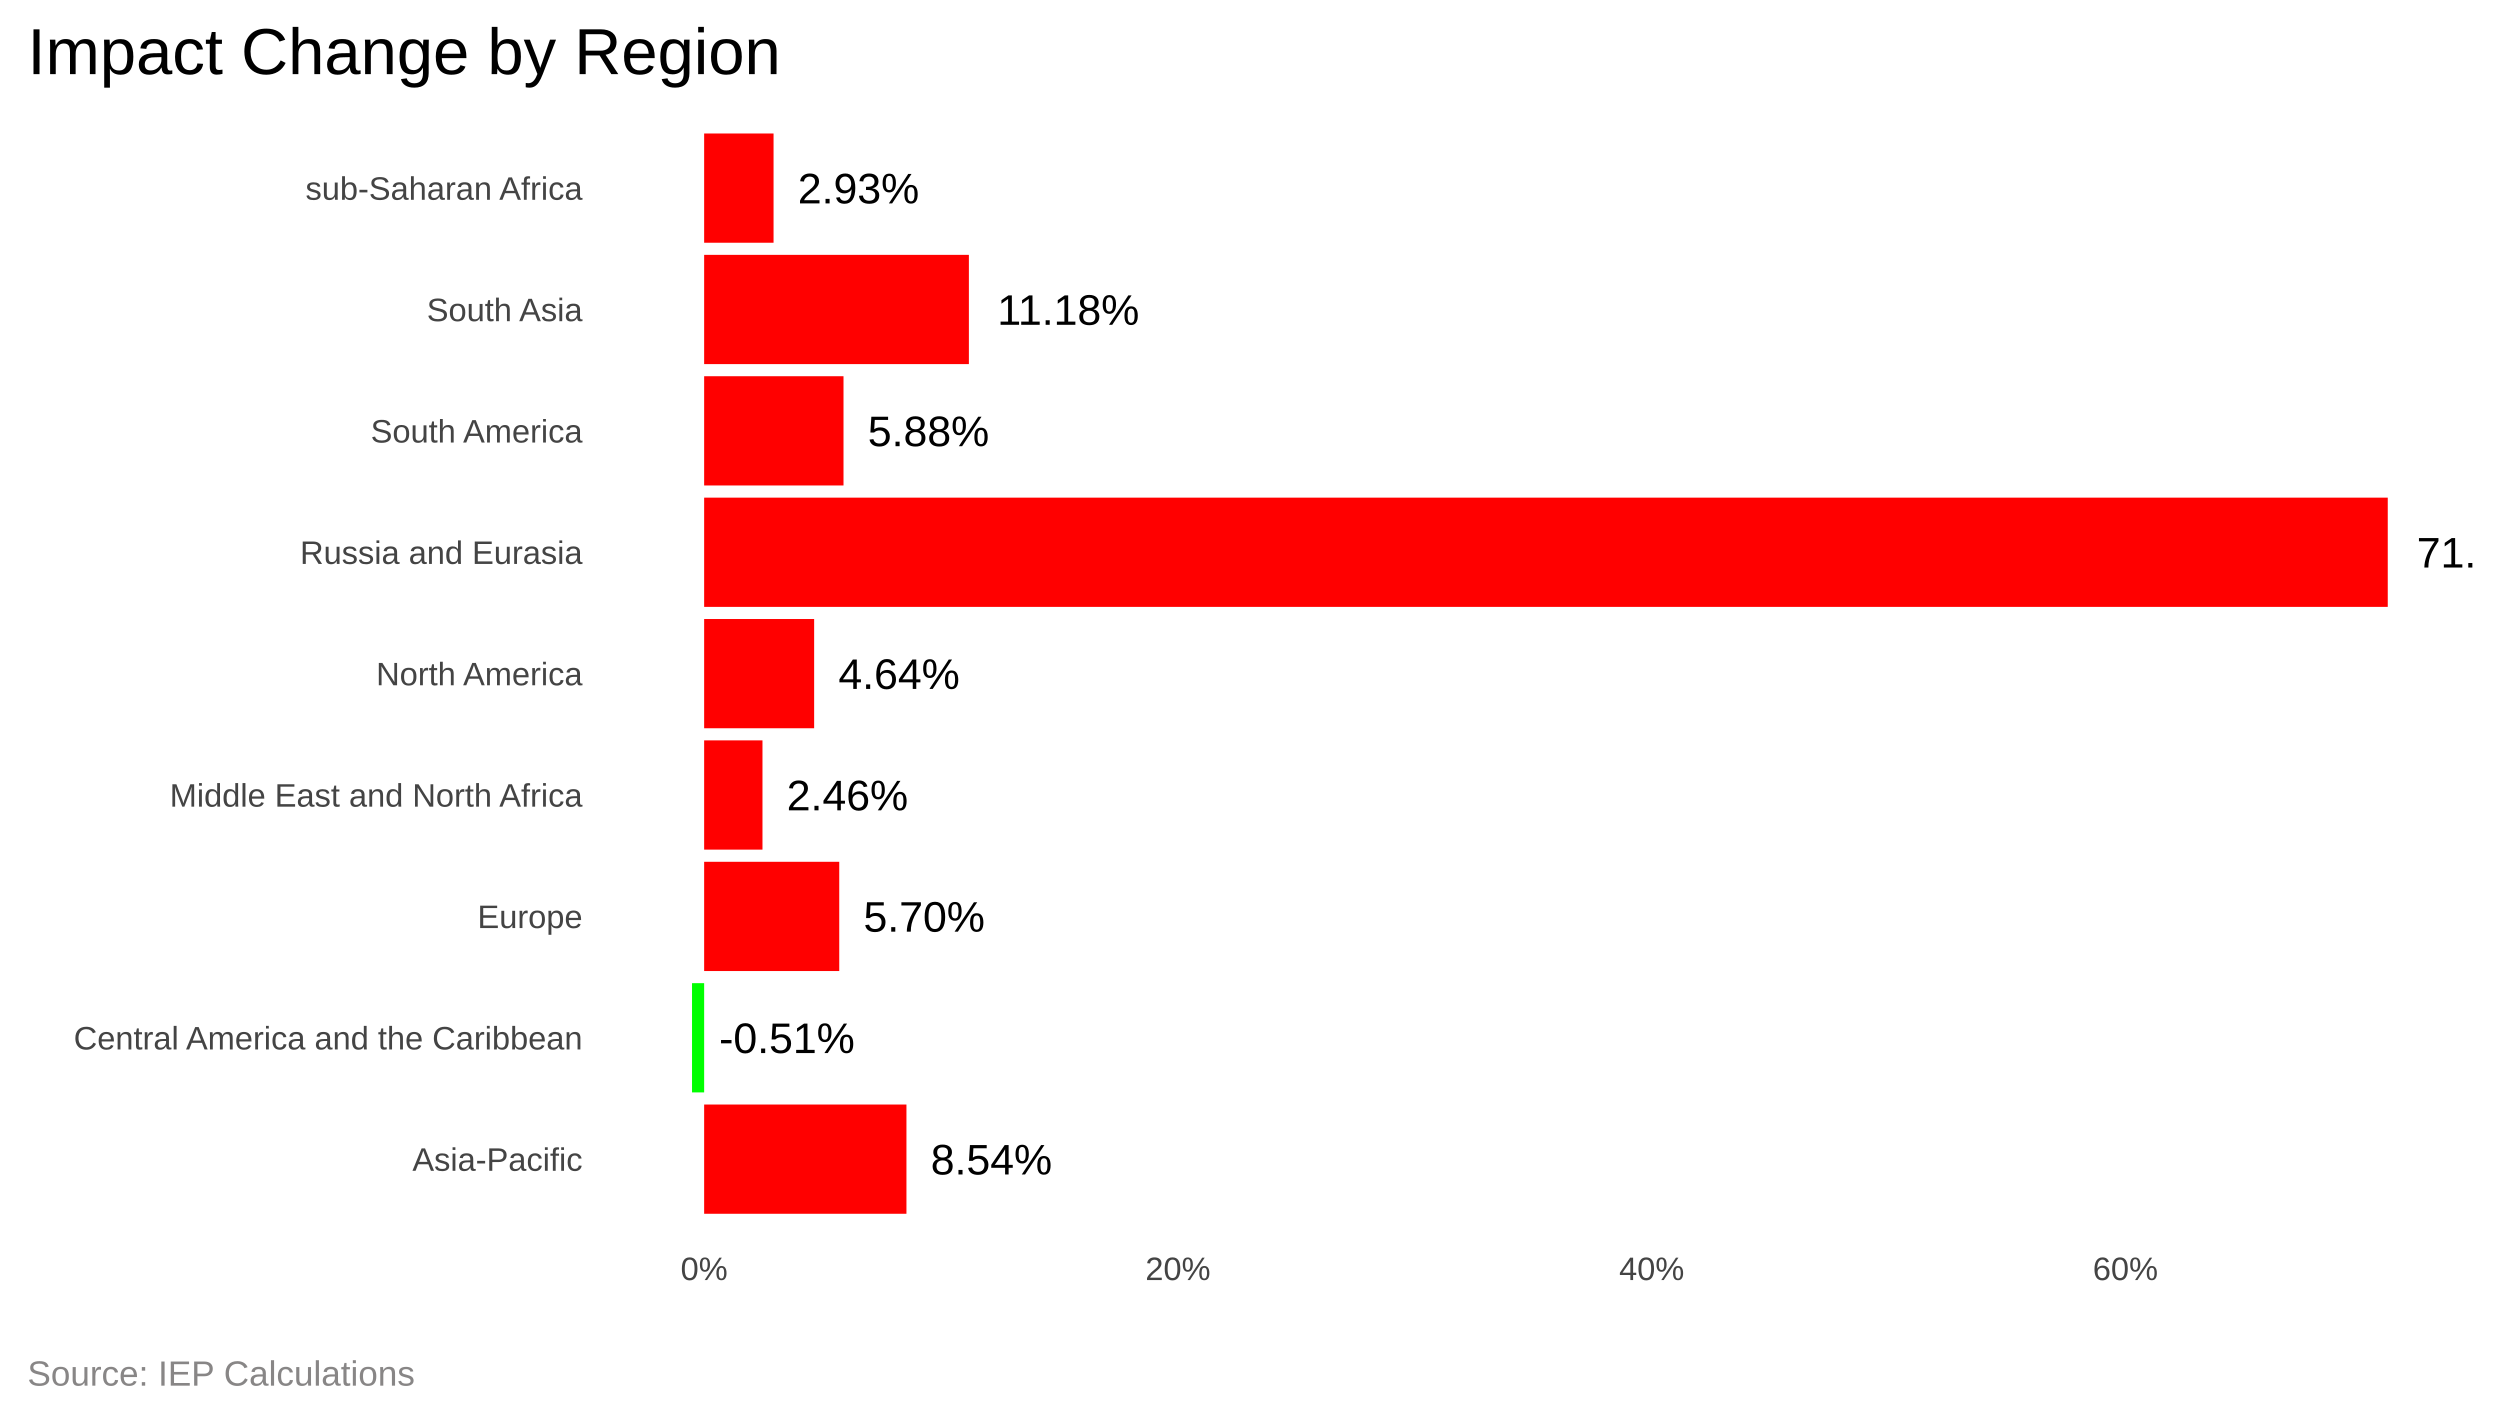
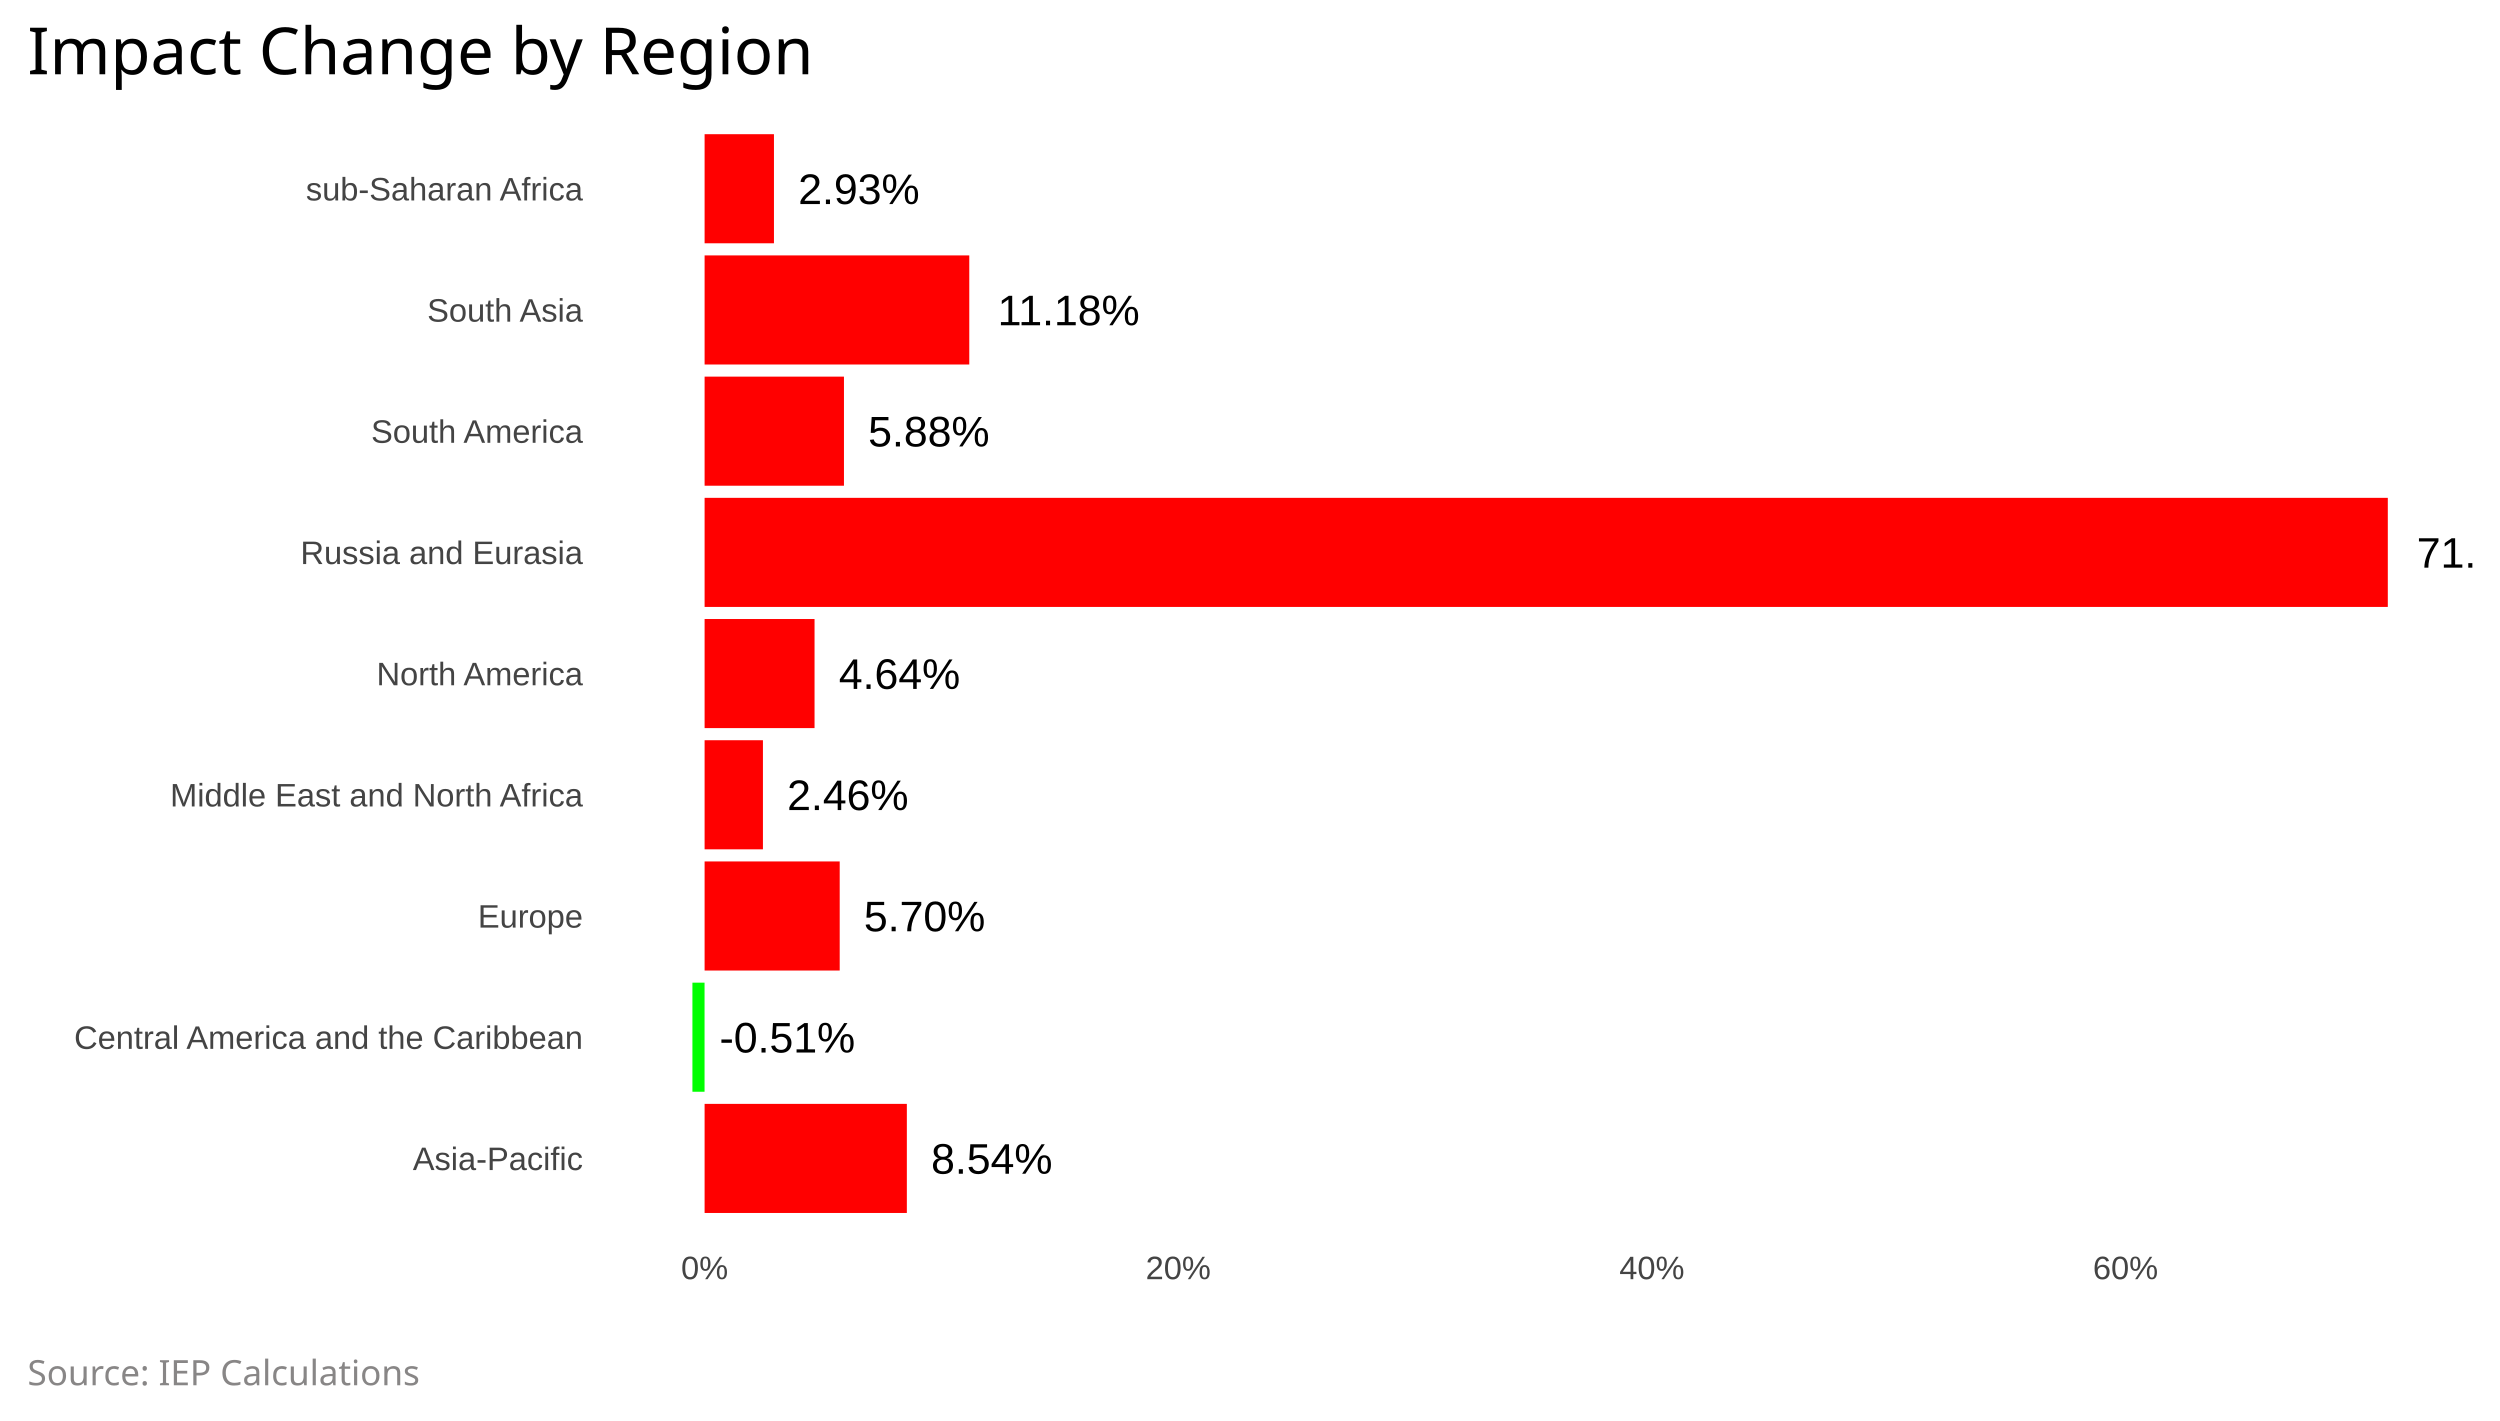
<svg xmlns="http://www.w3.org/2000/svg" class="svglite" width="498.90pt" height="283.46pt" viewBox="0 0 498.90 283.46">
  <defs>
    <style type="text/css">
    .svglite line, .svglite polyline, .svglite polygon, .svglite path, .svglite rect, .svglite circle {
      fill: none;
      stroke: #000000;
      stroke-linecap: round;
      stroke-linejoin: round;
      stroke-miterlimit: 10.00;
    }
    .svglite text {
      white-space: pre;
    }
  </style>
  </defs>
  <rect width="100%" height="100%" style="stroke: none; fill: none;" />
  <defs>
    <clipPath id="cpMC4wMHw0OTguOTB8MC4wMHwyODMuNDY=">
      <rect x="0.00" y="0.00" width="498.90" height="283.46" />
    </clipPath>
  </defs>
  <g clip-path="url(#cpMC4wMHw0OTguOTB8MC4wMHwyODMuNDY=)">
</g>
  <defs>
-     <clipPath id="cpMTIxLjE4fDQ5My40MnwyMy4wMHwyNDUuODY=">
-       <rect x="121.18" y="23.00" width="372.24" height="222.85" />
+     <clipPath id="cpMTIxLjI3fDQ5My40MnwyMy4xNnwyNDUuNjg=">
+       <rect x="121.27" y="23.16" width="372.15" height="222.53" />
    </clipPath>
  </defs>
-   <g clip-path="url(#cpMTIxLjE4fDQ5My40MnwyMy4wMHwyNDUuODY=)">
-     <rect x="140.52" y="220.42" width="40.37" height="21.80" style="stroke-width: 1.07; stroke: none; stroke-linecap: butt; stroke-linejoin: miter; fill: #FF0000;" />
-     <rect x="138.10" y="196.20" width="2.42" height="21.80" style="stroke-width: 1.07; stroke: none; stroke-linecap: butt; stroke-linejoin: miter; fill: #00FF00;" />
-     <rect x="140.52" y="171.98" width="26.96" height="21.80" style="stroke-width: 1.07; stroke: none; stroke-linecap: butt; stroke-linejoin: miter; fill: #FF0000;" />
-     <rect x="140.52" y="147.75" width="11.64" height="21.80" style="stroke-width: 1.07; stroke: none; stroke-linecap: butt; stroke-linejoin: miter; fill: #FF0000;" />
-     <rect x="140.52" y="123.53" width="21.95" height="21.80" style="stroke-width: 1.07; stroke: none; stroke-linecap: butt; stroke-linejoin: miter; fill: #FF0000;" />
-     <rect x="140.52" y="99.31" width="335.98" height="21.80" style="stroke-width: 1.07; stroke: none; stroke-linecap: butt; stroke-linejoin: miter; fill: #FF0000;" />
-     <rect x="140.52" y="75.08" width="27.81" height="21.80" style="stroke-width: 1.07; stroke: none; stroke-linecap: butt; stroke-linejoin: miter; fill: #FF0000;" />
-     <rect x="140.52" y="50.86" width="52.83" height="21.80" style="stroke-width: 1.07; stroke: none; stroke-linecap: butt; stroke-linejoin: miter; fill: #FF0000;" />
-     <rect x="140.52" y="26.64" width="13.85" height="21.80" style="stroke-width: 1.07; stroke: none; stroke-linecap: butt; stroke-linejoin: miter; fill: #FF0000;" />
-     <text x="185.74" y="234.38" style="font-size: 8.54px; font-family: &quot;Arial&quot;;" textLength="24.19px" lengthAdjust="spacingAndGlyphs">8.54%</text>
-     <text x="143.51" y="210.15" style="font-size: 8.54px; font-family: &quot;Arial&quot;;" textLength="27.04px" lengthAdjust="spacingAndGlyphs">-0.51%</text>
-     <text x="172.32" y="185.93" style="font-size: 8.54px; font-family: &quot;Arial&quot;;" textLength="24.19px" lengthAdjust="spacingAndGlyphs">5.70%</text>
-     <text x="157.00" y="161.71" style="font-size: 8.54px; font-family: &quot;Arial&quot;;" textLength="24.19px" lengthAdjust="spacingAndGlyphs">2.46%</text>
-     <text x="167.31" y="137.49" style="font-size: 8.54px; font-family: &quot;Arial&quot;;" textLength="24.19px" lengthAdjust="spacingAndGlyphs">4.64%</text>
-     <text x="482.29" y="113.26" style="font-size: 8.54px; font-family: &quot;Arial&quot;;" textLength="28.94px" lengthAdjust="spacingAndGlyphs">71.07%</text>
-     <text x="173.18" y="89.04" style="font-size: 8.54px; font-family: &quot;Arial&quot;;" textLength="24.19px" lengthAdjust="spacingAndGlyphs">5.88%</text>
-     <text x="199.02" y="64.82" style="font-size: 8.54px; font-family: &quot;Arial&quot;;" textLength="28.30px" lengthAdjust="spacingAndGlyphs">11.18%</text>
-     <text x="159.21" y="40.59" style="font-size: 8.54px; font-family: &quot;Arial&quot;;" textLength="24.19px" lengthAdjust="spacingAndGlyphs">2.93%</text>
+   <g clip-path="url(#cpMTIxLjI3fDQ5My40MnwyMy4xNnwyNDUuNjg=)">
+     <rect x="140.61" y="220.29" width="40.36" height="21.77" style="stroke-width: 1.07; stroke: none; stroke-linecap: butt; stroke-linejoin: miter; fill: #FF0000;" />
+     <rect x="138.18" y="196.10" width="2.42" height="21.77" style="stroke-width: 1.07; stroke: none; stroke-linecap: butt; stroke-linejoin: miter; fill: #00FF00;" />
+     <rect x="140.61" y="171.91" width="26.96" height="21.77" style="stroke-width: 1.07; stroke: none; stroke-linecap: butt; stroke-linejoin: miter; fill: #FF0000;" />
+     <rect x="140.61" y="147.72" width="11.64" height="21.77" style="stroke-width: 1.07; stroke: none; stroke-linecap: butt; stroke-linejoin: miter; fill: #FF0000;" />
+     <rect x="140.61" y="123.53" width="21.94" height="21.77" style="stroke-width: 1.07; stroke: none; stroke-linecap: butt; stroke-linejoin: miter; fill: #FF0000;" />
+     <rect x="140.61" y="99.35" width="335.90" height="21.77" style="stroke-width: 1.07; stroke: none; stroke-linecap: butt; stroke-linejoin: miter; fill: #FF0000;" />
+     <rect x="140.61" y="75.16" width="27.81" height="21.77" style="stroke-width: 1.07; stroke: none; stroke-linecap: butt; stroke-linejoin: miter; fill: #FF0000;" />
+     <rect x="140.61" y="50.97" width="52.82" height="21.77" style="stroke-width: 1.07; stroke: none; stroke-linecap: butt; stroke-linejoin: miter; fill: #FF0000;" />
+     <rect x="140.61" y="26.78" width="13.84" height="21.77" style="stroke-width: 1.07; stroke: none; stroke-linecap: butt; stroke-linejoin: miter; fill: #FF0000;" />
+     <text x="185.81" y="234.23" style="font-size: 8.54px; font-family: &quot;Arial&quot;;" textLength="24.19px" lengthAdjust="spacingAndGlyphs">8.54%</text>
+     <text x="143.59" y="210.04" style="font-size: 8.54px; font-family: &quot;Arial&quot;;" textLength="27.04px" lengthAdjust="spacingAndGlyphs">-0.51%</text>
+     <text x="172.40" y="185.85" style="font-size: 8.54px; font-family: &quot;Arial&quot;;" textLength="24.19px" lengthAdjust="spacingAndGlyphs">5.70%</text>
+     <text x="157.08" y="161.66" style="font-size: 8.54px; font-family: &quot;Arial&quot;;" textLength="24.19px" lengthAdjust="spacingAndGlyphs">2.46%</text>
+     <text x="167.39" y="137.48" style="font-size: 8.54px; font-family: &quot;Arial&quot;;" textLength="24.19px" lengthAdjust="spacingAndGlyphs">4.64%</text>
+     <text x="482.29" y="113.29" style="font-size: 8.54px; font-family: &quot;Arial&quot;;" textLength="28.94px" lengthAdjust="spacingAndGlyphs">71.07%</text>
+     <text x="173.25" y="89.10" style="font-size: 8.54px; font-family: &quot;Arial&quot;;" textLength="24.19px" lengthAdjust="spacingAndGlyphs">5.88%</text>
+     <text x="199.09" y="64.91" style="font-size: 8.54px; font-family: &quot;Arial&quot;;" textLength="28.30px" lengthAdjust="spacingAndGlyphs">11.18%</text>
+     <text x="159.29" y="40.72" style="font-size: 8.54px; font-family: &quot;Arial&quot;;" textLength="24.19px" lengthAdjust="spacingAndGlyphs">2.93%</text>
  </g>
  <g clip-path="url(#cpMC4wMHw0OTguOTB8MC4wMHwyODMuNDY=)">
-     <text x="116.25" y="233.65" text-anchor="end" style="font-size: 6.50px;fill: #444444; font-family: &quot;Arial&quot;;" textLength="33.98px" lengthAdjust="spacingAndGlyphs">Asia-Pacific</text>
-     <text x="116.25" y="209.43" text-anchor="end" style="font-size: 6.50px;fill: #444444; font-family: &quot;Arial&quot;;" textLength="101.55px" lengthAdjust="spacingAndGlyphs">Central America and the Caribbean</text>
-     <text x="116.25" y="185.20" text-anchor="end" style="font-size: 6.50px;fill: #444444; font-family: &quot;Arial&quot;;" textLength="20.96px" lengthAdjust="spacingAndGlyphs">Europe</text>
-     <text x="116.25" y="160.98" text-anchor="end" style="font-size: 6.50px;fill: #444444; font-family: &quot;Arial&quot;;" textLength="82.40px" lengthAdjust="spacingAndGlyphs">Middle East and North Africa</text>
-     <text x="116.25" y="136.76" text-anchor="end" style="font-size: 6.50px;fill: #444444; font-family: &quot;Arial&quot;;" textLength="41.19px" lengthAdjust="spacingAndGlyphs">North America</text>
-     <text x="116.25" y="112.54" text-anchor="end" style="font-size: 6.50px;fill: #444444; font-family: &quot;Arial&quot;;" textLength="56.38px" lengthAdjust="spacingAndGlyphs">Russia and Eurasia</text>
-     <text x="116.25" y="88.31" text-anchor="end" style="font-size: 6.50px;fill: #444444; font-family: &quot;Arial&quot;;" textLength="42.28px" lengthAdjust="spacingAndGlyphs">South America</text>
-     <text x="116.25" y="64.09" text-anchor="end" style="font-size: 6.50px;fill: #444444; font-family: &quot;Arial&quot;;" textLength="31.08px" lengthAdjust="spacingAndGlyphs">South Asia</text>
-     <text x="116.25" y="39.87" text-anchor="end" style="font-size: 6.50px;fill: #444444; font-family: &quot;Arial&quot;;" textLength="55.30px" lengthAdjust="spacingAndGlyphs">sub-Saharan Africa</text>
-     <text x="140.52" y="255.45" text-anchor="middle" style="font-size: 6.50px;fill: #444444; font-family: &quot;Arial&quot;;" textLength="9.40px" lengthAdjust="spacingAndGlyphs">0%</text>
-     <text x="235.07" y="255.45" text-anchor="middle" style="font-size: 6.50px;fill: #444444; font-family: &quot;Arial&quot;;" textLength="13.01px" lengthAdjust="spacingAndGlyphs">20%</text>
-     <text x="329.61" y="255.45" text-anchor="middle" style="font-size: 6.50px;fill: #444444; font-family: &quot;Arial&quot;;" textLength="13.01px" lengthAdjust="spacingAndGlyphs">40%</text>
-     <text x="424.15" y="255.45" text-anchor="middle" style="font-size: 6.50px;fill: #444444; font-family: &quot;Arial&quot;;" textLength="13.01px" lengthAdjust="spacingAndGlyphs">60%</text>
-     <text x="5.48" y="14.79" style="font-size: 13.00px; font-family: &quot;Arial&quot;;" textLength="150.31px" lengthAdjust="spacingAndGlyphs">Impact Change by Region</text>
-     <text x="5.48" y="276.52" style="font-size: 7.00px;fill: #888686; font-family: &quot;Arial&quot;;" textLength="77.30px" lengthAdjust="spacingAndGlyphs">Source: IEP Calculations</text>
+     <text x="116.33" y="233.50" text-anchor="end" style="font-size: 6.50px;fill: #444444; font-family: &quot;Arial&quot;;" textLength="33.98px" lengthAdjust="spacingAndGlyphs">Asia-Pacific</text>
+     <text x="116.33" y="209.31" text-anchor="end" style="font-size: 6.50px;fill: #444444; font-family: &quot;Arial&quot;;" textLength="101.55px" lengthAdjust="spacingAndGlyphs">Central America and the Caribbean</text>
+     <text x="116.33" y="185.12" text-anchor="end" style="font-size: 6.50px;fill: #444444; font-family: &quot;Arial&quot;;" textLength="20.96px" lengthAdjust="spacingAndGlyphs">Europe</text>
+     <text x="116.33" y="160.94" text-anchor="end" style="font-size: 6.50px;fill: #444444; font-family: &quot;Arial&quot;;" textLength="82.40px" lengthAdjust="spacingAndGlyphs">Middle East and North Africa</text>
+     <text x="116.33" y="136.75" text-anchor="end" style="font-size: 6.50px;fill: #444444; font-family: &quot;Arial&quot;;" textLength="41.19px" lengthAdjust="spacingAndGlyphs">North America</text>
+     <text x="116.33" y="112.56" text-anchor="end" style="font-size: 6.50px;fill: #444444; font-family: &quot;Arial&quot;;" textLength="56.38px" lengthAdjust="spacingAndGlyphs">Russia and Eurasia</text>
+     <text x="116.33" y="88.37" text-anchor="end" style="font-size: 6.50px;fill: #444444; font-family: &quot;Arial&quot;;" textLength="42.28px" lengthAdjust="spacingAndGlyphs">South America</text>
+     <text x="116.33" y="64.19" text-anchor="end" style="font-size: 6.50px;fill: #444444; font-family: &quot;Arial&quot;;" textLength="31.08px" lengthAdjust="spacingAndGlyphs">South Asia</text>
+     <text x="116.33" y="40.00" text-anchor="end" style="font-size: 6.50px;fill: #444444; font-family: &quot;Arial&quot;;" textLength="55.30px" lengthAdjust="spacingAndGlyphs">sub-Saharan Africa</text>
+     <text x="140.61" y="255.27" text-anchor="middle" style="font-size: 6.50px;fill: #444444; font-family: &quot;Arial&quot;;" textLength="9.40px" lengthAdjust="spacingAndGlyphs">0%</text>
+     <text x="235.13" y="255.27" text-anchor="middle" style="font-size: 6.50px;fill: #444444; font-family: &quot;Arial&quot;;" textLength="13.01px" lengthAdjust="spacingAndGlyphs">20%</text>
+     <text x="329.65" y="255.27" text-anchor="middle" style="font-size: 6.50px;fill: #444444; font-family: &quot;Arial&quot;;" textLength="13.01px" lengthAdjust="spacingAndGlyphs">40%</text>
+     <text x="424.17" y="255.27" text-anchor="middle" style="font-size: 6.50px;fill: #444444; font-family: &quot;Arial&quot;;" textLength="13.01px" lengthAdjust="spacingAndGlyphs">60%</text>
+     <text x="5.48" y="14.82" style="font-size: 13.00px; font-family: &quot;Helvetica LT Pro&quot;;" textLength="150.29px" lengthAdjust="spacingAndGlyphs">Impact Change by Region</text>
+     <text x="5.48" y="276.44" style="font-size: 7.00px;fill: #888686; font-family: &quot;Helvetica LT Pro&quot;;" textLength="77.44px" lengthAdjust="spacingAndGlyphs">Source: IEP Calculations</text>
  </g>
</svg>
